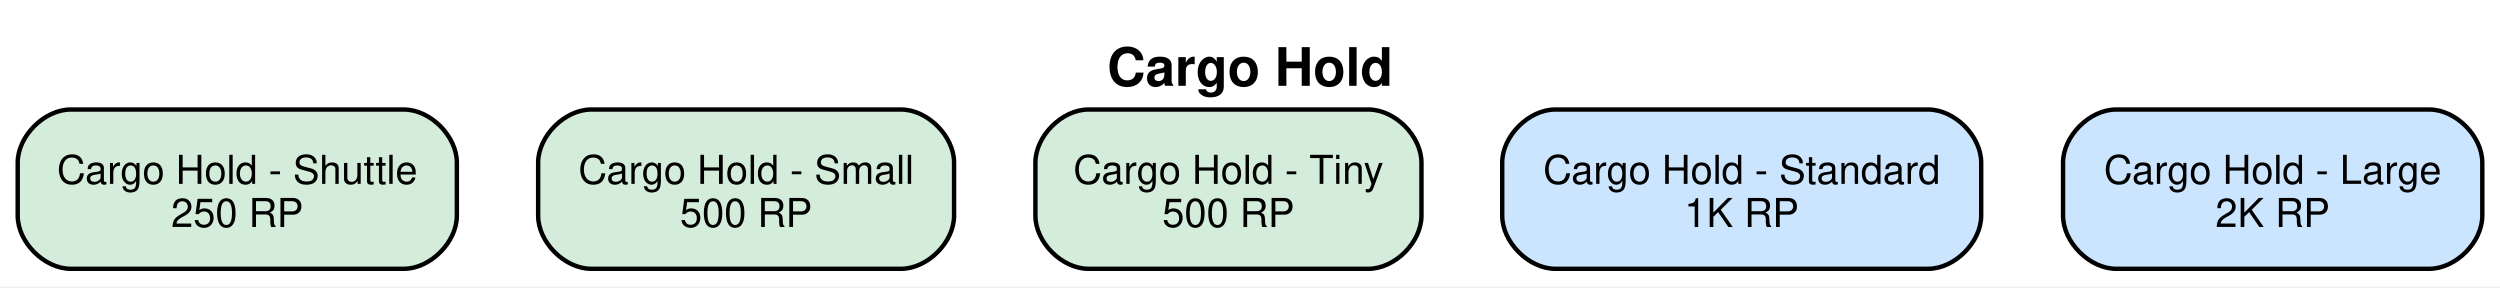
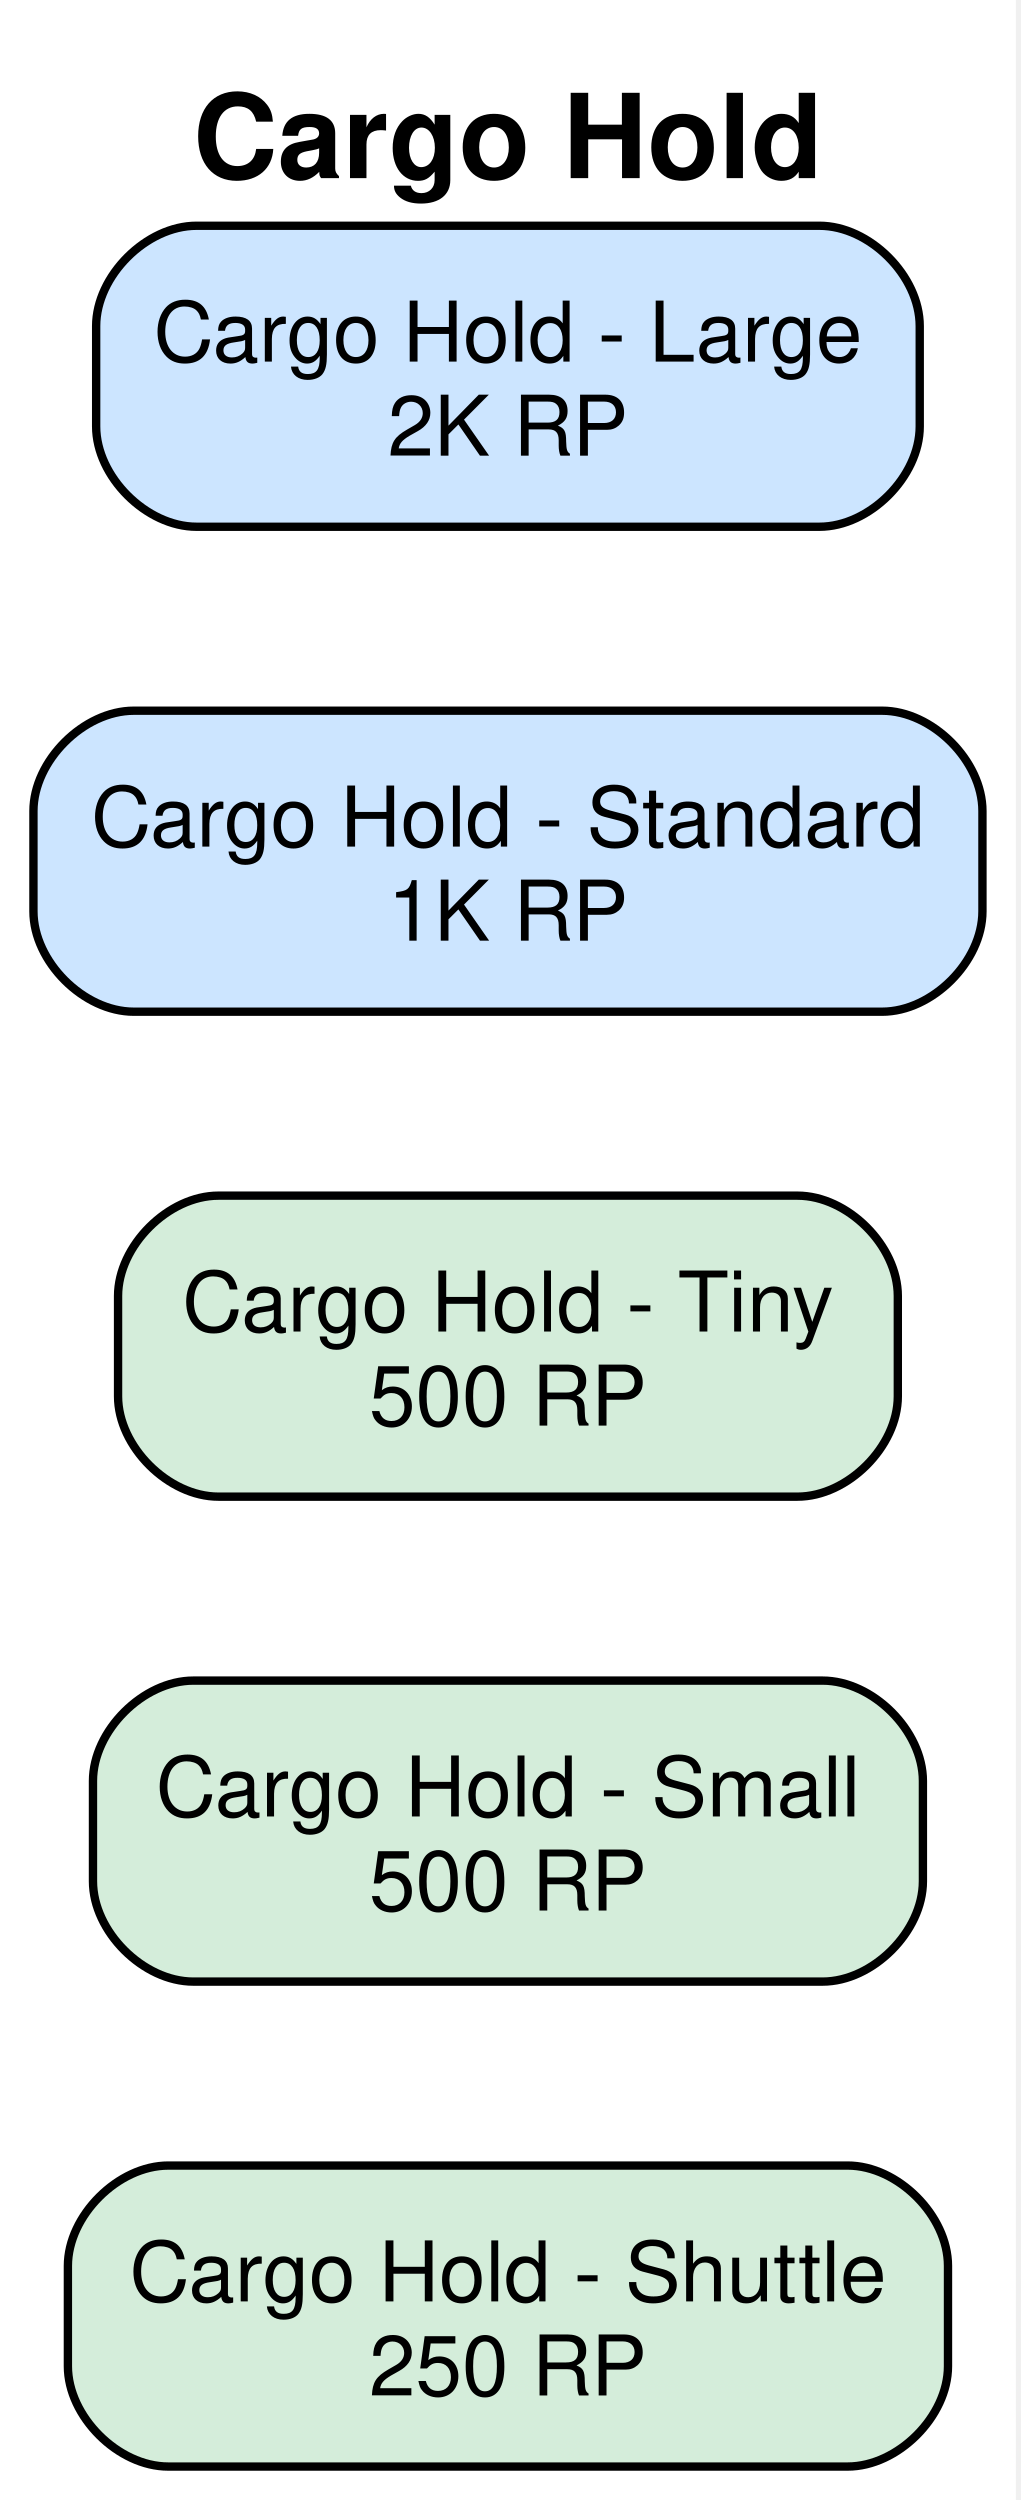
- <svg xmlns="http://www.w3.org/2000/svg" width="565pt" height="65pt" viewBox="0.00 0.00 565.00 65.00">
-   <g id="graph0" class="graph" transform="scale(1 1) rotate(0) translate(4 60.75)">
-     <polygon fill="white" stroke="none" points="-4,4 -4,-60.75 561,-60.75 561,4 -4,4" />
-     <text xml:space="preserve" text-anchor="middle" x="278.5" y="-41.35" font-family="Helvetica,sans-Serif" font-weight="bold" font-size="12.00">Cargo Hold</text>
+ <svg xmlns="http://www.w3.org/2000/svg" width="122pt" height="299pt" viewBox="0.00 0.00 122.00 299.00">
+   <g id="graph0" class="graph" transform="scale(1 1) rotate(0) translate(4 295)">
+     <polygon fill="white" stroke="none" points="-4,4 -4,-295 117.5,-295 117.5,4 -4,4" />
+     <text xml:space="preserve" text-anchor="middle" x="56.75" y="-273.7" font-family="Helvetica,sans-Serif" font-weight="bold" font-size="14.00">Cargo Hold</text>
    <g id="node1" class="node">
-       <path fill="#d4edda" stroke="black" d="M87.25,-36C87.25,-36 12,-36 12,-36 6,-36 0,-30 0,-24 0,-24 0,-12 0,-12 0,-6 6,0 12,0 12,0 87.25,0 87.25,0 93.25,0 99.25,-6 99.25,-12 99.25,-12 99.25,-24 99.25,-24 99.25,-30 93.25,-36 87.25,-36" />
-       <text xml:space="preserve" text-anchor="middle" x="49.62" y="-19.2" font-family="Helvetica,sans-Serif" font-size="9.00">Cargo Hold - Shuttle</text>
-       <text xml:space="preserve" text-anchor="middle" x="49.62" y="-9.45" font-family="Helvetica,sans-Serif" font-size="9.00">250 RP</text>
+       <path fill="#d4edda" stroke="black" d="M97.38,-36C97.38,-36 16.13,-36 16.13,-36 10.12,-36 4.12,-30 4.12,-24 4.12,-24 4.12,-12 4.12,-12 4.12,-6 10.12,0 16.12,0 16.12,0 97.38,0 97.38,0 103.38,0 109.38,-6 109.38,-12 109.38,-12 109.38,-24 109.38,-24 109.38,-30 103.38,-36 97.38,-36" />
+       <text xml:space="preserve" text-anchor="middle" x="56.75" y="-19.75" font-family="Helvetica,sans-Serif" font-size="10.00">Cargo Hold - Shuttle</text>
+       <text xml:space="preserve" text-anchor="middle" x="56.75" y="-8.5" font-family="Helvetica,sans-Serif" font-size="10.00">250 RP</text>
    </g>
    <g id="node2" class="node">
-       <path fill="#d4edda" stroke="black" d="M199.62,-36C199.62,-36 129.62,-36 129.62,-36 123.62,-36 117.62,-30 117.62,-24 117.62,-24 117.62,-12 117.62,-12 117.62,-6 123.62,0 129.62,0 129.62,0 199.62,0 199.62,0 205.62,0 211.62,-6 211.62,-12 211.62,-12 211.62,-24 211.62,-24 211.62,-30 205.62,-36 199.62,-36" />
-       <text xml:space="preserve" text-anchor="middle" x="164.62" y="-19.2" font-family="Helvetica,sans-Serif" font-size="9.00">Cargo Hold - Small</text>
-       <text xml:space="preserve" text-anchor="middle" x="164.62" y="-9.45" font-family="Helvetica,sans-Serif" font-size="9.00">500 RP</text>
+       <path fill="#d4edda" stroke="black" d="M94.38,-94C94.38,-94 19.12,-94 19.12,-94 13.12,-94 7.12,-88 7.12,-82 7.12,-82 7.12,-70 7.12,-70 7.12,-64 13.12,-58 19.12,-58 19.12,-58 94.38,-58 94.38,-58 100.38,-58 106.38,-64 106.38,-70 106.38,-70 106.38,-82 106.38,-82 106.38,-88 100.38,-94 94.38,-94" />
+       <text xml:space="preserve" text-anchor="middle" x="56.75" y="-77.75" font-family="Helvetica,sans-Serif" font-size="10.00">Cargo Hold - Small</text>
+       <text xml:space="preserve" text-anchor="middle" x="56.75" y="-66.5" font-family="Helvetica,sans-Serif" font-size="10.00">500 RP</text>
    </g>
    <g id="node3" class="node">
-       <path fill="#d4edda" stroke="black" d="M305.25,-36C305.25,-36 242,-36 242,-36 236,-36 230,-30 230,-24 230,-24 230,-12 230,-12 230,-6 236,0 242,0 242,0 305.25,0 305.25,0 311.25,0 317.25,-6 317.25,-12 317.25,-12 317.25,-24 317.25,-24 317.25,-30 311.25,-36 305.25,-36" />
-       <text xml:space="preserve" text-anchor="middle" x="273.62" y="-19.2" font-family="Helvetica,sans-Serif" font-size="9.00">Cargo Hold - Tiny</text>
-       <text xml:space="preserve" text-anchor="middle" x="273.62" y="-9.45" font-family="Helvetica,sans-Serif" font-size="9.00">500 RP</text>
+       <path fill="#d4edda" stroke="black" d="M91.38,-152C91.38,-152 22.12,-152 22.12,-152 16.13,-152 10.12,-146 10.12,-140 10.12,-140 10.12,-128 10.12,-128 10.12,-122 16.12,-116 22.12,-116 22.12,-116 91.38,-116 91.38,-116 97.38,-116 103.38,-122 103.38,-128 103.38,-128 103.38,-140 103.38,-140 103.38,-146 97.38,-152 91.38,-152" />
+       <text xml:space="preserve" text-anchor="middle" x="56.75" y="-135.75" font-family="Helvetica,sans-Serif" font-size="10.00">Cargo Hold - Tiny</text>
+       <text xml:space="preserve" text-anchor="middle" x="56.75" y="-124.5" font-family="Helvetica,sans-Serif" font-size="10.00">500 RP</text>
    </g>
    <g id="node4" class="node">
-       <path fill="#cce5ff" stroke="black" d="M431.75,-36C431.75,-36 347.5,-36 347.5,-36 341.5,-36 335.5,-30 335.5,-24 335.5,-24 335.5,-12 335.5,-12 335.5,-6 341.5,0 347.5,0 347.5,0 431.75,0 431.75,0 437.75,0 443.75,-6 443.75,-12 443.75,-12 443.75,-24 443.75,-24 443.75,-30 437.75,-36 431.75,-36" />
-       <text xml:space="preserve" text-anchor="middle" x="389.62" y="-19.2" font-family="Helvetica,sans-Serif" font-size="9.00">Cargo Hold - Standard</text>
-       <text xml:space="preserve" text-anchor="middle" x="389.62" y="-9.45" font-family="Helvetica,sans-Serif" font-size="9.00">1K RP</text>
+       <path fill="#cce5ff" stroke="black" d="M101.5,-210C101.5,-210 12,-210 12,-210 6,-210 0,-204 0,-198 0,-198 0,-186 0,-186 0,-180 6,-174 12,-174 12,-174 101.5,-174 101.5,-174 107.5,-174 113.5,-180 113.5,-186 113.5,-186 113.5,-198 113.5,-198 113.5,-204 107.5,-210 101.5,-210" />
+       <text xml:space="preserve" text-anchor="middle" x="56.75" y="-193.75" font-family="Helvetica,sans-Serif" font-size="10.00">Cargo Hold - Standard</text>
+       <text xml:space="preserve" text-anchor="middle" x="56.75" y="-182.5" font-family="Helvetica,sans-Serif" font-size="10.00">1K RP</text>
    </g>
    <g id="node5" class="node">
-       <path fill="#cce5ff" stroke="black" d="M545,-36C545,-36 474.25,-36 474.25,-36 468.25,-36 462.25,-30 462.25,-24 462.25,-24 462.25,-12 462.25,-12 462.25,-6 468.25,0 474.25,0 474.25,0 545,0 545,0 551,0 557,-6 557,-12 557,-12 557,-24 557,-24 557,-30 551,-36 545,-36" />
-       <text xml:space="preserve" text-anchor="middle" x="509.62" y="-19.2" font-family="Helvetica,sans-Serif" font-size="9.00">Cargo Hold - Large</text>
-       <text xml:space="preserve" text-anchor="middle" x="509.62" y="-9.45" font-family="Helvetica,sans-Serif" font-size="9.00">2K RP</text>
+       <path fill="#cce5ff" stroke="black" d="M94,-268C94,-268 19.5,-268 19.5,-268 13.5,-268 7.5,-262 7.5,-256 7.5,-256 7.5,-244 7.5,-244 7.5,-238 13.5,-232 19.5,-232 19.5,-232 94,-232 94,-232 100,-232 106,-238 106,-244 106,-244 106,-256 106,-256 106,-262 100,-268 94,-268" />
+       <text xml:space="preserve" text-anchor="middle" x="56.75" y="-251.75" font-family="Helvetica,sans-Serif" font-size="10.00">Cargo Hold - Large</text>
+       <text xml:space="preserve" text-anchor="middle" x="56.75" y="-240.5" font-family="Helvetica,sans-Serif" font-size="10.00">2K RP</text>
    </g>
  </g>
</svg>
